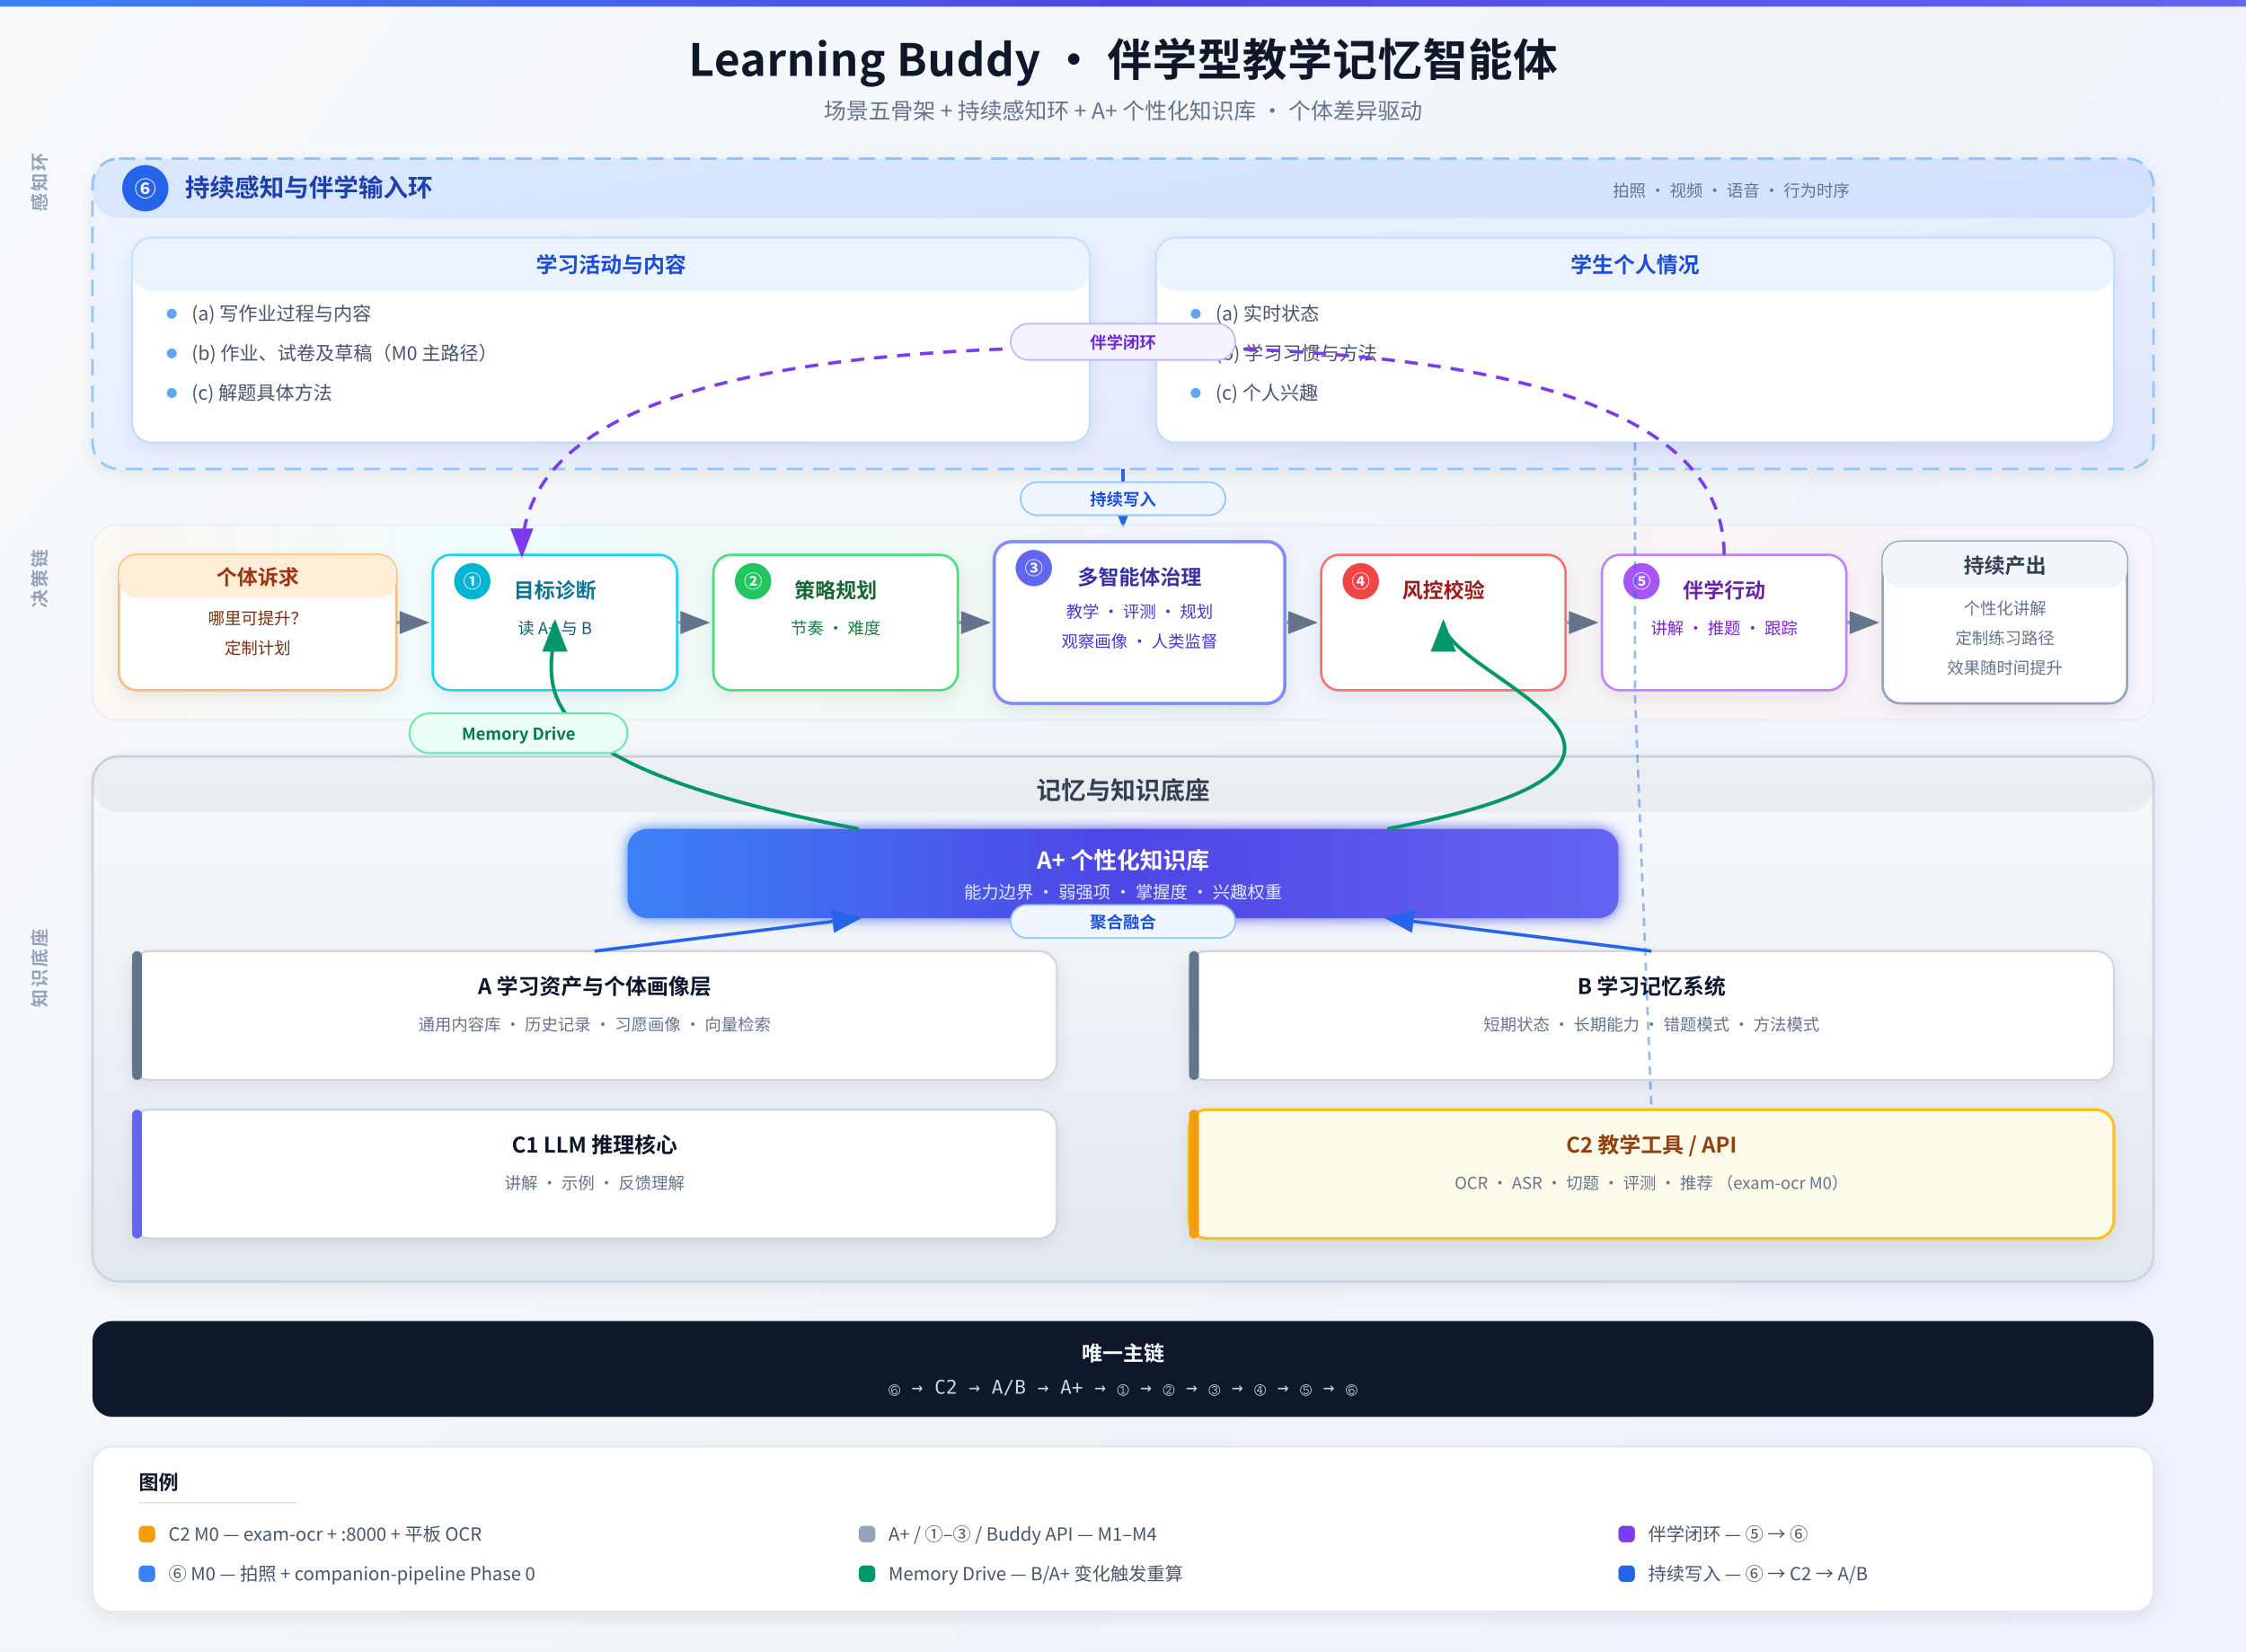
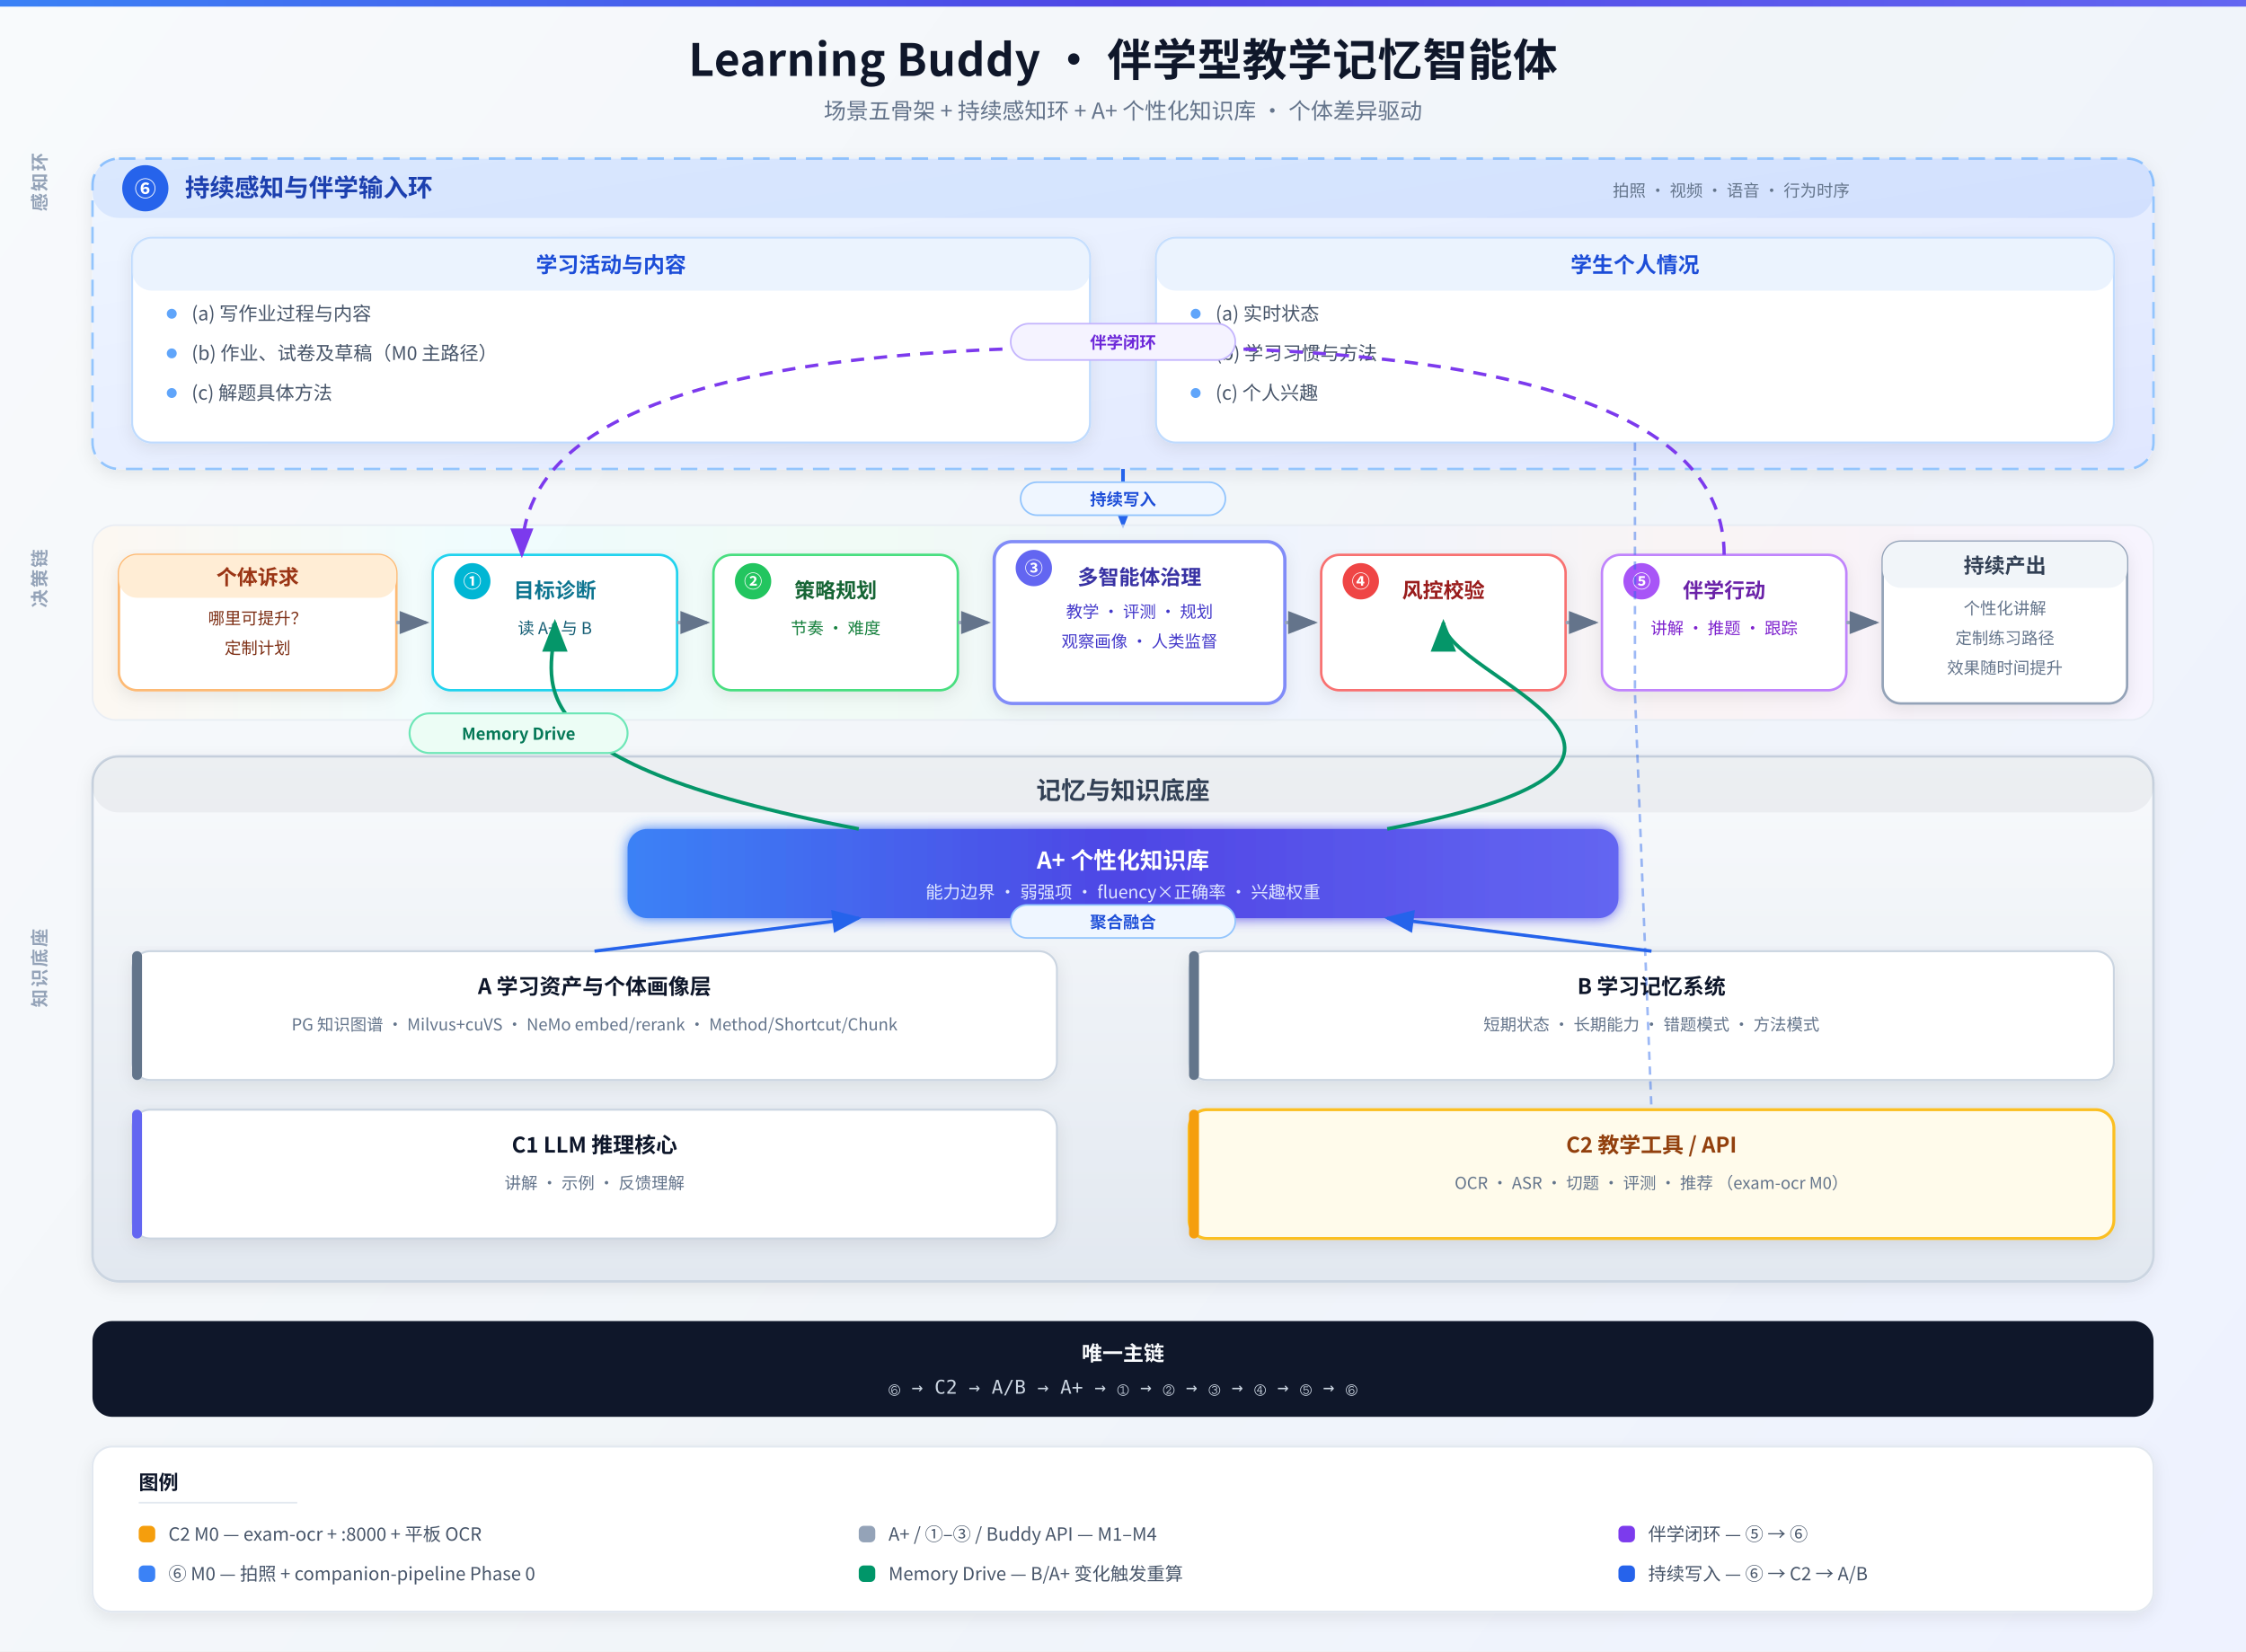
<svg xmlns="http://www.w3.org/2000/svg" viewBox="0 0 1360 1000">
  <defs>
    <linearGradient id="pageBg" x1="0" y1="0" x2="1360" y2="1000" gradientUnits="userSpaceOnUse">
      <stop offset="0%" stop-color="#f8fafc" />
      <stop offset="55%" stop-color="#f1f5f9" />
      <stop offset="100%" stop-color="#eef2ff" />
    </linearGradient>
    <linearGradient id="ringBg" x1="0" y1="0" x2="1" y2="1">
      <stop offset="0%" stop-color="#eff6ff" />
      <stop offset="100%" stop-color="#e0e7ff" />
    </linearGradient>
    <linearGradient id="baseBg" x1="0" y1="0" x2="0" y2="1">
      <stop offset="0%" stop-color="#f8fafc" />
      <stop offset="100%" stop-color="#e2e8f0" />
    </linearGradient>
    <linearGradient id="aPlusBar" x1="0" y1="0" x2="1" y2="0">
      <stop offset="0%" stop-color="#3b82f6" />
      <stop offset="50%" stop-color="#4f46e5" />
      <stop offset="100%" stop-color="#6366f1" />
    </linearGradient>
    <linearGradient id="pipeRail" x1="0" y1="0" x2="1" y2="0">
      <stop offset="0%" stop-color="#fff7ed" />
      <stop offset="18%" stop-color="#ecfeff" />
      <stop offset="38%" stop-color="#f0fdf4" />
      <stop offset="58%" stop-color="#eef2ff" />
      <stop offset="78%" stop-color="#fef2f2" />
      <stop offset="100%" stop-color="#faf5ff" />
    </linearGradient>
    <filter id="cardShadow" x="-8%" y="-8%" width="116%" height="124%">
      <feDropShadow dx="0" dy="3" stdDeviation="5" flood-color="#0f172a" flood-opacity="0.08" />
    </filter>
    <filter id="softGlow" x="-20%" y="-20%" width="140%" height="140%">
      <feGaussianBlur stdDeviation="4" result="blur" />
      <feMerge>
        <feMergeNode in="blur" />
        <feMergeNode in="SourceGraphic" />
      </feMerge>
    </filter>
    <marker id="arrowSlate" markerWidth="9" markerHeight="7" refX="8" refY="3.5" orient="auto">
      <path d="M0,0 L9,3.5 L0,7 Z" fill="#64748b" />
    </marker>
    <marker id="arrowBlue" markerWidth="9" markerHeight="7" refX="8" refY="3.5" orient="auto">
      <path d="M0,0 L9,3.5 L0,7 Z" fill="#2563eb" />
    </marker>
    <marker id="arrowGreen" markerWidth="9" markerHeight="7" refX="8" refY="3.5" orient="auto">
      <path d="M0,0 L9,3.5 L0,7 Z" fill="#059669" />
    </marker>
    <marker id="arrowViolet" markerWidth="9" markerHeight="7" refX="8" refY="3.5" orient="auto">
      <path d="M0,0 L9,3.5 L0,7 Z" fill="#7c3aed" />
    </marker>
  </defs>
  <style>
    text { font-family: "Noto Sans CJK SC", "Noto Sans SC", "PingFang SC", "Microsoft YaHei", "Segoe UI", sans-serif; }
    .title { font-size: 27px; font-weight: 700; fill: #0f172a; letter-spacing: 0.3px; }
    .subtitle { font-size: 13.5px; fill: #64748b; }
    .layerTag { font-size: 11px; font-weight: 700; fill: #94a3b8; letter-spacing: 1.2px; }
    .sectionTitle { font-size: 15px; font-weight: 700; }
    .cardTitle { font-size: 13px; font-weight: 700; }
    .cardBody { font-size: 11.5px; fill: #475569; }
    .cardHint { font-size: 10px; fill: #64748b; }
    .stepLabel { font-size: 12.5px; font-weight: 700; }
    .stepHint { font-size: 10px; }
    .barTitle { font-size: 12.5px; font-weight: 700; fill: #f8fafc; }
    .barFlow { font-size: 11.5px; fill: #cbd5e1; font-family: "Cascadia Mono", "Consolas", monospace; }
    .legendTitle { font-size: 12px; font-weight: 700; fill: #0f172a; }
    .legendItem { font-size: 11px; fill: #475569; }
    .pill { font-size: 10px; font-weight: 600; }
  </style>
  <rect width="1360" height="1000" fill="url(#pageBg)" />
  <rect x="0" y="0" width="1360" height="4" fill="url(#aPlusBar)" />
  <text x="680" y="46" text-anchor="middle" class="title">Learning Buddy · 伴学型教学记忆智能体</text>
  <text x="680" y="72" text-anchor="middle" class="subtitle">场景五骨架 + 持续感知环 + A+ 个性化知识库 · 个体差异驱动</text>
  <text x="28" y="128" class="layerTag" transform="rotate(-90 28 128)">感知环</text>
  <text x="28" y="368" class="layerTag" transform="rotate(-90 28 368)">决策链</text>
  <text x="28" y="610" class="layerTag" transform="rotate(-90 28 610)">知识底座</text>
  <g filter="url(#cardShadow)">
    <rect x="56" y="96" width="1248" height="188" rx="16" fill="url(#ringBg)" stroke="#93c5fd" stroke-width="1.5" stroke-dasharray="10 6" />
    <rect x="56" y="96" width="1248" height="36" rx="16" fill="#3b82f6" opacity="0.12" />
    <circle cx="88" cy="114" r="14" fill="#2563eb" />
    <text x="88" y="119" text-anchor="middle" fill="#ffffff" font-size="13" font-weight="700">⑥</text>
    <text x="112" y="119" class="sectionTitle" fill="#1e40af">持续感知与伴学输入环</text>
    <text x="1120" y="119" text-anchor="end" class="cardHint" fill="#3b82f6">拍照 · 视频 · 语音 · 行为时序</text>
  </g>
  <g filter="url(#cardShadow)">
    <rect x="80" y="144" width="580" height="124" rx="12" fill="#ffffff" stroke="#bfdbfe" stroke-width="1.2" />
    <rect x="80" y="144" width="580" height="32" rx="12" fill="#dbeafe" opacity="0.55" />
    <text x="370" y="165" text-anchor="middle" class="cardTitle" fill="#1d4ed8">学习活动与内容</text>
    <circle cx="104" cy="190" r="3" fill="#60a5fa" />
    <text x="116" y="194" class="cardBody">(a) 写作业过程与内容</text>
    <circle cx="104" cy="214" r="3" fill="#60a5fa" />
    <text x="116" y="218" class="cardBody">(b) 作业、试卷及草稿（M0 主路径）</text>
    <circle cx="104" cy="238" r="3" fill="#60a5fa" />
    <text x="116" y="242" class="cardBody">(c) 解题具体方法</text>
  </g>
  <g filter="url(#cardShadow)">
    <rect x="700" y="144" width="580" height="124" rx="12" fill="#ffffff" stroke="#bfdbfe" stroke-width="1.2" />
    <rect x="700" y="144" width="580" height="32" rx="12" fill="#dbeafe" opacity="0.55" />
    <text x="990" y="165" text-anchor="middle" class="cardTitle" fill="#1d4ed8">学生个人情况</text>
    <circle cx="724" cy="190" r="3" fill="#60a5fa" />
    <text x="736" y="194" class="cardBody">(a) 实时状态</text>
    <circle cx="724" cy="214" r="3" fill="#60a5fa" />
    <text x="736" y="218" class="cardBody">(b) 学习习惯与方法</text>
    <circle cx="724" cy="238" r="3" fill="#60a5fa" />
    <text x="736" y="242" class="cardBody">(c) 个人兴趣</text>
  </g>
  <path d="M680 284 L680 318" fill="none" stroke="#2563eb" stroke-width="2.2" marker-end="url(#arrowBlue)" />
  <rect x="618" y="292" width="124" height="20" rx="10" fill="#eff6ff" stroke="#93c5fd" stroke-width="1" />
  <text x="680" y="306" text-anchor="middle" class="pill" fill="#1d4ed8">持续写入</text>
  <rect x="56" y="318" width="1248" height="118" rx="14" fill="url(#pipeRail)" opacity="0.65" stroke="#e2e8f0" stroke-width="1" />
  <g filter="url(#cardShadow)">
    <rect x="72" y="336" width="168" height="82" rx="11" fill="#ffffff" stroke="#fdba74" stroke-width="1.5" />
    <rect x="72" y="336" width="168" height="26" rx="11" fill="#ffedd5" />
    <text x="156" y="354" text-anchor="middle" class="stepLabel" fill="#9a3412">个体诉求</text>
    <text x="156" y="378" text-anchor="middle" class="stepHint" fill="#7c2d12">哪里可提升？</text>
    <text x="156" y="396" text-anchor="middle" class="stepHint" fill="#7c2d12">定制计划</text>
  </g>
  <g filter="url(#cardShadow)">
    <rect x="262" y="336" width="148" height="82" rx="11" fill="#ffffff" stroke="#22d3ee" stroke-width="1.5" />
    <circle cx="286" cy="352" r="11" fill="#06b6d4" />
    <text x="286" y="356" text-anchor="middle" fill="#fff" font-size="11" font-weight="700">①</text>
    <text x="336" y="362" text-anchor="middle" class="stepLabel" fill="#0e7490">目标诊断</text>
    <text x="336" y="384" text-anchor="middle" class="stepHint" fill="#155e75">读 A+ 与 B</text>
  </g>
  <g filter="url(#cardShadow)">
    <rect x="432" y="336" width="148" height="82" rx="11" fill="#ffffff" stroke="#4ade80" stroke-width="1.5" />
    <circle cx="456" cy="352" r="11" fill="#22c55e" />
    <text x="456" y="356" text-anchor="middle" fill="#fff" font-size="11" font-weight="700">②</text>
    <text x="506" y="362" text-anchor="middle" class="stepLabel" fill="#166534">策略规划</text>
    <text x="506" y="384" text-anchor="middle" class="stepHint" fill="#15803d">节奏 · 难度</text>
  </g>
  <g filter="url(#cardShadow)">
    <rect x="602" y="328" width="176" height="98" rx="11" fill="#ffffff" stroke="#818cf8" stroke-width="2" />
    <circle cx="626" cy="344" r="11" fill="#6366f1" />
    <text x="626" y="348" text-anchor="middle" fill="#fff" font-size="11" font-weight="700">③</text>
    <text x="690" y="354" text-anchor="middle" class="stepLabel" fill="#3730a3">多智能体治理</text>
    <text x="690" y="374" text-anchor="middle" class="stepHint" fill="#4338ca">教学 · 评测 · 规划</text>
    <text x="690" y="392" text-anchor="middle" class="stepHint" fill="#4338ca">观察画像 · 人类监督</text>
  </g>
  <g filter="url(#cardShadow)">
    <rect x="800" y="336" width="148" height="82" rx="11" fill="#ffffff" stroke="#f87171" stroke-width="1.5" />
    <circle cx="824" cy="352" r="11" fill="#ef4444" />
    <text x="824" y="356" text-anchor="middle" fill="#fff" font-size="11" font-weight="700">④</text>
    <text x="874" y="362" text-anchor="middle" class="stepLabel" fill="#991b1b">风控校验</text>
  </g>
  <g filter="url(#cardShadow)">
    <rect x="970" y="336" width="148" height="82" rx="11" fill="#ffffff" stroke="#c084fc" stroke-width="1.5" />
    <circle cx="994" cy="352" r="11" fill="#a855f7" />
    <text x="994" y="356" text-anchor="middle" fill="#fff" font-size="11" font-weight="700">⑤</text>
    <text x="1044" y="362" text-anchor="middle" class="stepLabel" fill="#6b21a8">伴学行动</text>
    <text x="1044" y="384" text-anchor="middle" class="stepHint" fill="#7e22ce">讲解 · 推题 · 跟踪</text>
  </g>
  <g filter="url(#cardShadow)">
    <rect x="1140" y="328" width="148" height="98" rx="11" fill="#ffffff" stroke="#94a3b8" stroke-width="1.5" />
    <rect x="1140" y="328" width="148" height="28" rx="11" fill="#f1f5f9" />
    <text x="1214" y="347" text-anchor="middle" class="stepLabel" fill="#334155">持续产出</text>
    <text x="1214" y="372" text-anchor="middle" class="stepHint" fill="#64748b">个性化讲解</text>
    <text x="1214" y="390" text-anchor="middle" class="stepHint" fill="#64748b">定制练习路径</text>
    <text x="1214" y="408" text-anchor="middle" class="stepHint" fill="#64748b">效果随时间提升</text>
  </g>
  <line x1="240" y1="377" x2="258" y2="377" stroke="#94a3b8" stroke-width="2" marker-end="url(#arrowSlate)" />
  <line x1="410" y1="377" x2="428" y2="377" stroke="#94a3b8" stroke-width="2" marker-end="url(#arrowSlate)" />
  <line x1="580" y1="377" x2="598" y2="377" stroke="#94a3b8" stroke-width="2" marker-end="url(#arrowSlate)" />
  <line x1="778" y1="377" x2="796" y2="377" stroke="#94a3b8" stroke-width="2" marker-end="url(#arrowSlate)" />
  <line x1="948" y1="377" x2="966" y2="377" stroke="#94a3b8" stroke-width="2" marker-end="url(#arrowSlate)" />
  <line x1="1118" y1="377" x2="1136" y2="377" stroke="#94a3b8" stroke-width="2" marker-end="url(#arrowSlate)" />
  <path d="M1044 336 C1044 250 920 210 680 210 C440 210 316 250 316 336" fill="none" stroke="#7c3aed" stroke-width="2" stroke-dasharray="8 6" marker-end="url(#arrowViolet)" />
  <rect x="612" y="196" width="136" height="22" rx="11" fill="#f5f3ff" stroke="#c4b5fd" stroke-width="1" />
  <text x="680" y="211" text-anchor="middle" class="pill" fill="#6d28d9">伴学闭环</text>
  <g filter="url(#cardShadow)">
    <rect x="56" y="458" width="1248" height="318" rx="16" fill="url(#baseBg)" stroke="#cbd5e1" stroke-width="1.5" />
    <rect x="56" y="458" width="1248" height="34" rx="16" fill="#334155" opacity="0.06" />
    <text x="680" y="484" text-anchor="middle" class="sectionTitle" fill="#334155">记忆与知识底座</text>
  </g>
  <g filter="url(#softGlow)">
    <rect x="380" y="502" width="600" height="54" rx="12" fill="url(#aPlusBar)" />
    <text x="680" y="526" text-anchor="middle" fill="#ffffff" font-size="14" font-weight="700">A+ 个性化知识库</text>
-     <text x="680" y="544" text-anchor="middle" fill="#e0e7ff" font-size="10.5">能力边界 · 弱强项 · 掌握度 · 兴趣权重</text>
+     <text x="680" y="544" text-anchor="middle" fill="#e0e7ff" font-size="10.5">能力边界 · 弱强项 · fluency×正确率 · 兴趣权重</text>
  </g>
  <g filter="url(#cardShadow)">
    <rect x="80" y="576" width="560" height="78" rx="11" fill="#ffffff" stroke="#cbd5e1" stroke-width="1.2" />
    <rect x="80" y="576" width="6" height="78" rx="3" fill="#64748b" />
    <text x="360" y="602" text-anchor="middle" class="cardTitle" fill="#0f172a">A 学习资产与个体画像层</text>
-     <text x="360" y="624" text-anchor="middle" class="cardHint">通用内容库 · 历史记录 · 习愿画像 · 向量检索</text>
+     <text x="360" y="624" text-anchor="middle" class="cardHint">PG 知识图谱 · Milvus+cuVS · NeMo embed/rerank · Method/Shortcut/Chunk</text>
  </g>
  <g filter="url(#cardShadow)">
    <rect x="720" y="576" width="560" height="78" rx="11" fill="#ffffff" stroke="#cbd5e1" stroke-width="1.2" />
    <rect x="720" y="576" width="6" height="78" rx="3" fill="#64748b" />
    <text x="1000" y="602" text-anchor="middle" class="cardTitle" fill="#0f172a">B 学习记忆系统</text>
    <text x="1000" y="624" text-anchor="middle" class="cardHint">短期状态 · 长期能力 · 错题模式 · 方法模式</text>
  </g>
  <g filter="url(#cardShadow)">
    <rect x="80" y="672" width="560" height="78" rx="11" fill="#ffffff" stroke="#cbd5e1" stroke-width="1.2" />
    <rect x="80" y="672" width="6" height="78" rx="3" fill="#6366f1" />
    <text x="360" y="698" text-anchor="middle" class="cardTitle" fill="#0f172a">C1 LLM 推理核心</text>
    <text x="360" y="720" text-anchor="middle" class="cardHint">讲解 · 示例 · 反馈理解</text>
  </g>
  <g filter="url(#cardShadow)">
    <rect x="720" y="672" width="560" height="78" rx="11" fill="#fffbeb" stroke="#fbbf24" stroke-width="1.8" />
    <rect x="720" y="672" width="6" height="78" rx="3" fill="#f59e0b" />
    <text x="1000" y="698" text-anchor="middle" class="cardTitle" fill="#92400e">C2 教学工具 / API</text>
    <text x="1000" y="720" text-anchor="middle" class="cardHint" fill="#a16207">OCR · ASR · 切题 · 评测 · 推荐 （exam-ocr M0）</text>
  </g>
  <path d="M360 576 L520 556" fill="none" stroke="#2563eb" stroke-width="2" marker-end="url(#arrowBlue)" />
  <path d="M1000 576 L840 556" fill="none" stroke="#2563eb" stroke-width="2" marker-end="url(#arrowBlue)" />
  <rect x="612" y="548" width="136" height="20" rx="10" fill="#eff6ff" stroke="#93c5fd" stroke-width="1" />
  <text x="680" y="562" text-anchor="middle" class="pill" fill="#1d4ed8">聚合融合</text>
  <path d="M520 502 C300 460 336 410 336 377" fill="none" stroke="#059669" stroke-width="2.2" marker-end="url(#arrowGreen)" />
  <path d="M840 502 C1060 460 874 410 874 377" fill="none" stroke="#059669" stroke-width="2.2" marker-end="url(#arrowGreen)" />
  <rect x="248" y="432" width="132" height="24" rx="12" fill="#ecfdf5" stroke="#6ee7b7" stroke-width="1.2" />
  <text x="314" y="448" text-anchor="middle" class="pill" fill="#047857">Memory Drive</text>
  <path d="M990 268 L990 420 L1000 672" fill="none" stroke="#2563eb" stroke-width="1.5" stroke-dasharray="5 4" opacity="0.45" />
  <rect x="56" y="800" width="1248" height="58" rx="12" fill="#0f172a" />
  <text x="680" y="824" text-anchor="middle" class="barTitle">唯一主链</text>
  <text x="680" y="844" text-anchor="middle" class="barFlow">⑥ → C2 → A/B → A+ → ① → ② → ③ → ④ → ⑤ → ⑥</text>
  <g filter="url(#cardShadow)">
    <rect x="56" y="876" width="1248" height="100" rx="12" fill="#ffffff" stroke="#e2e8f0" stroke-width="1.2" />
    <text x="84" y="902" class="legendTitle">图例</text>
    <line x1="84" y1="910" x2="180" y2="910" stroke="#e2e8f0" stroke-width="1" />
    <rect x="84" y="924" width="10" height="10" rx="3" fill="#f59e0b" />
    <text x="102" y="933" class="legendItem">C2 M0 — exam-ocr + :8000 + 平板 OCR</text>
    <rect x="84" y="948" width="10" height="10" rx="3" fill="#3b82f6" />
    <text x="102" y="957" class="legendItem">⑥ M0 — 拍照 + companion-pipeline Phase 0</text>
    <rect x="520" y="924" width="10" height="10" rx="3" fill="#94a3b8" />
    <text x="538" y="933" class="legendItem">A+ / ①–③ / Buddy API — M1–M4</text>
    <rect x="520" y="948" width="10" height="10" rx="3" fill="#059669" />
    <text x="538" y="957" class="legendItem">Memory Drive — B/A+ 变化触发重算</text>
    <rect x="980" y="924" width="10" height="10" rx="3" fill="#7c3aed" />
    <text x="998" y="933" class="legendItem">伴学闭环 — ⑤ → ⑥</text>
    <rect x="980" y="948" width="10" height="10" rx="3" fill="#2563eb" />
    <text x="998" y="957" class="legendItem">持续写入 — ⑥ → C2 → A/B</text>
  </g>
</svg>
